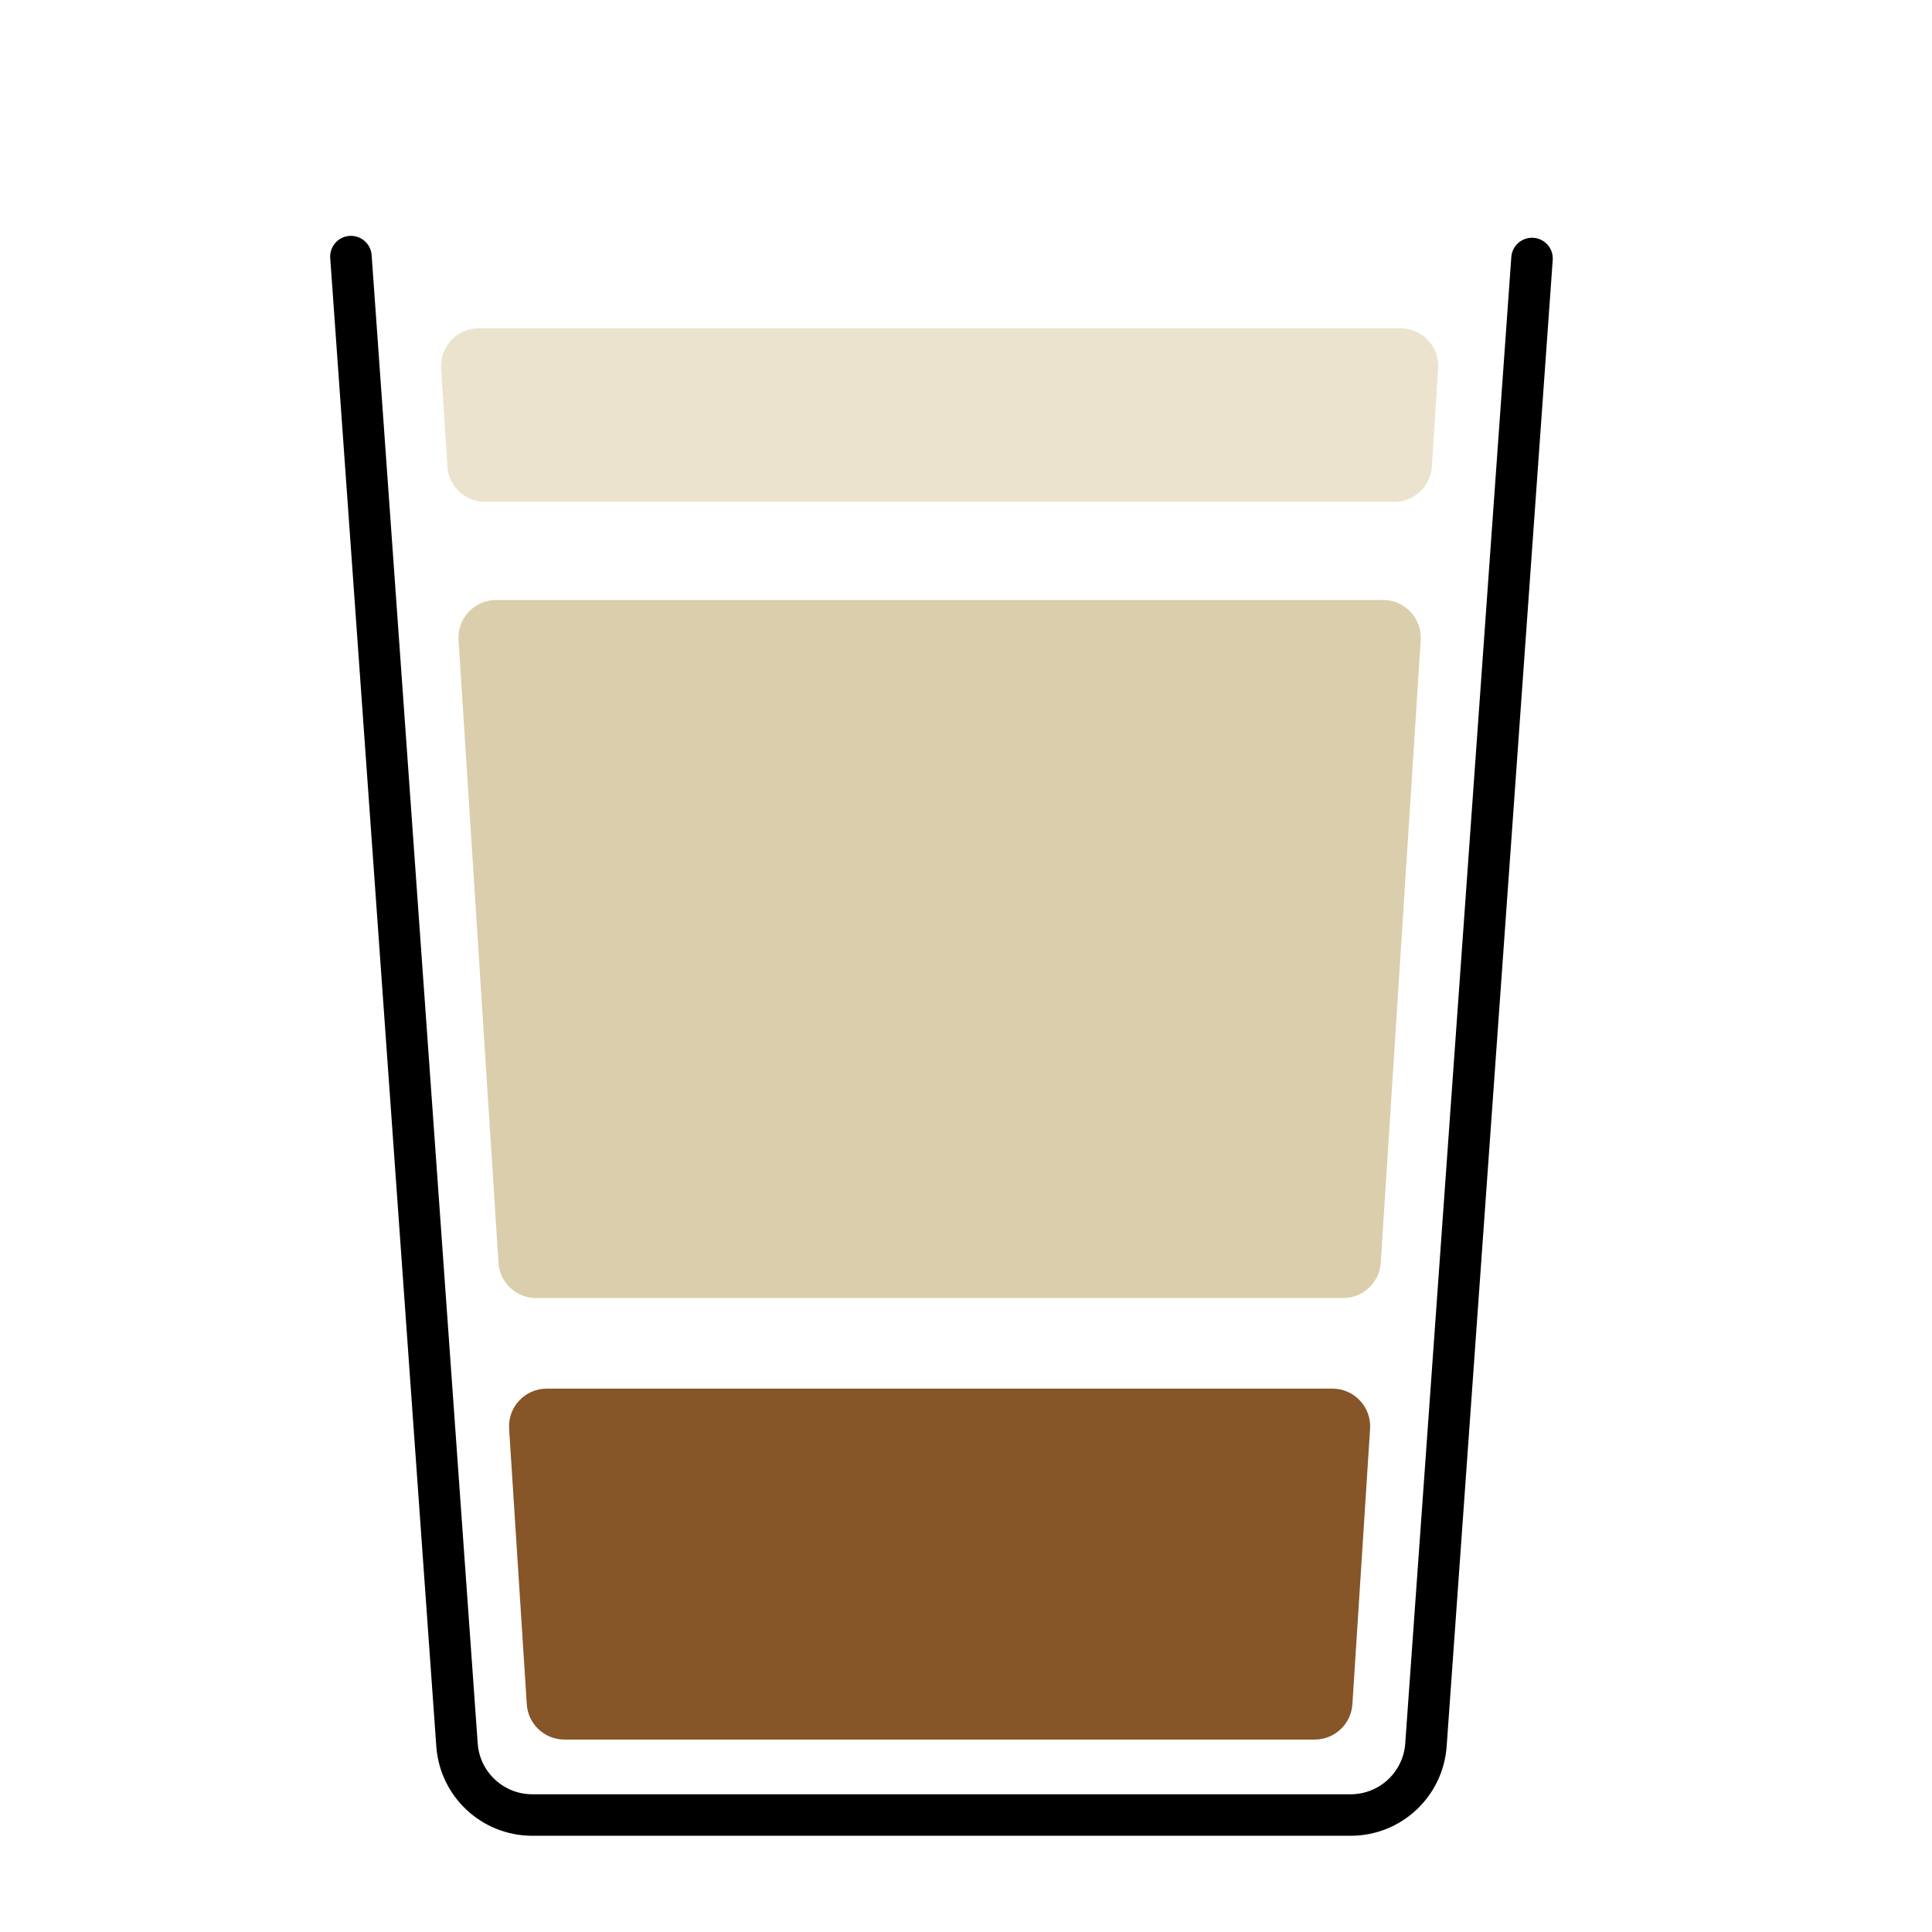
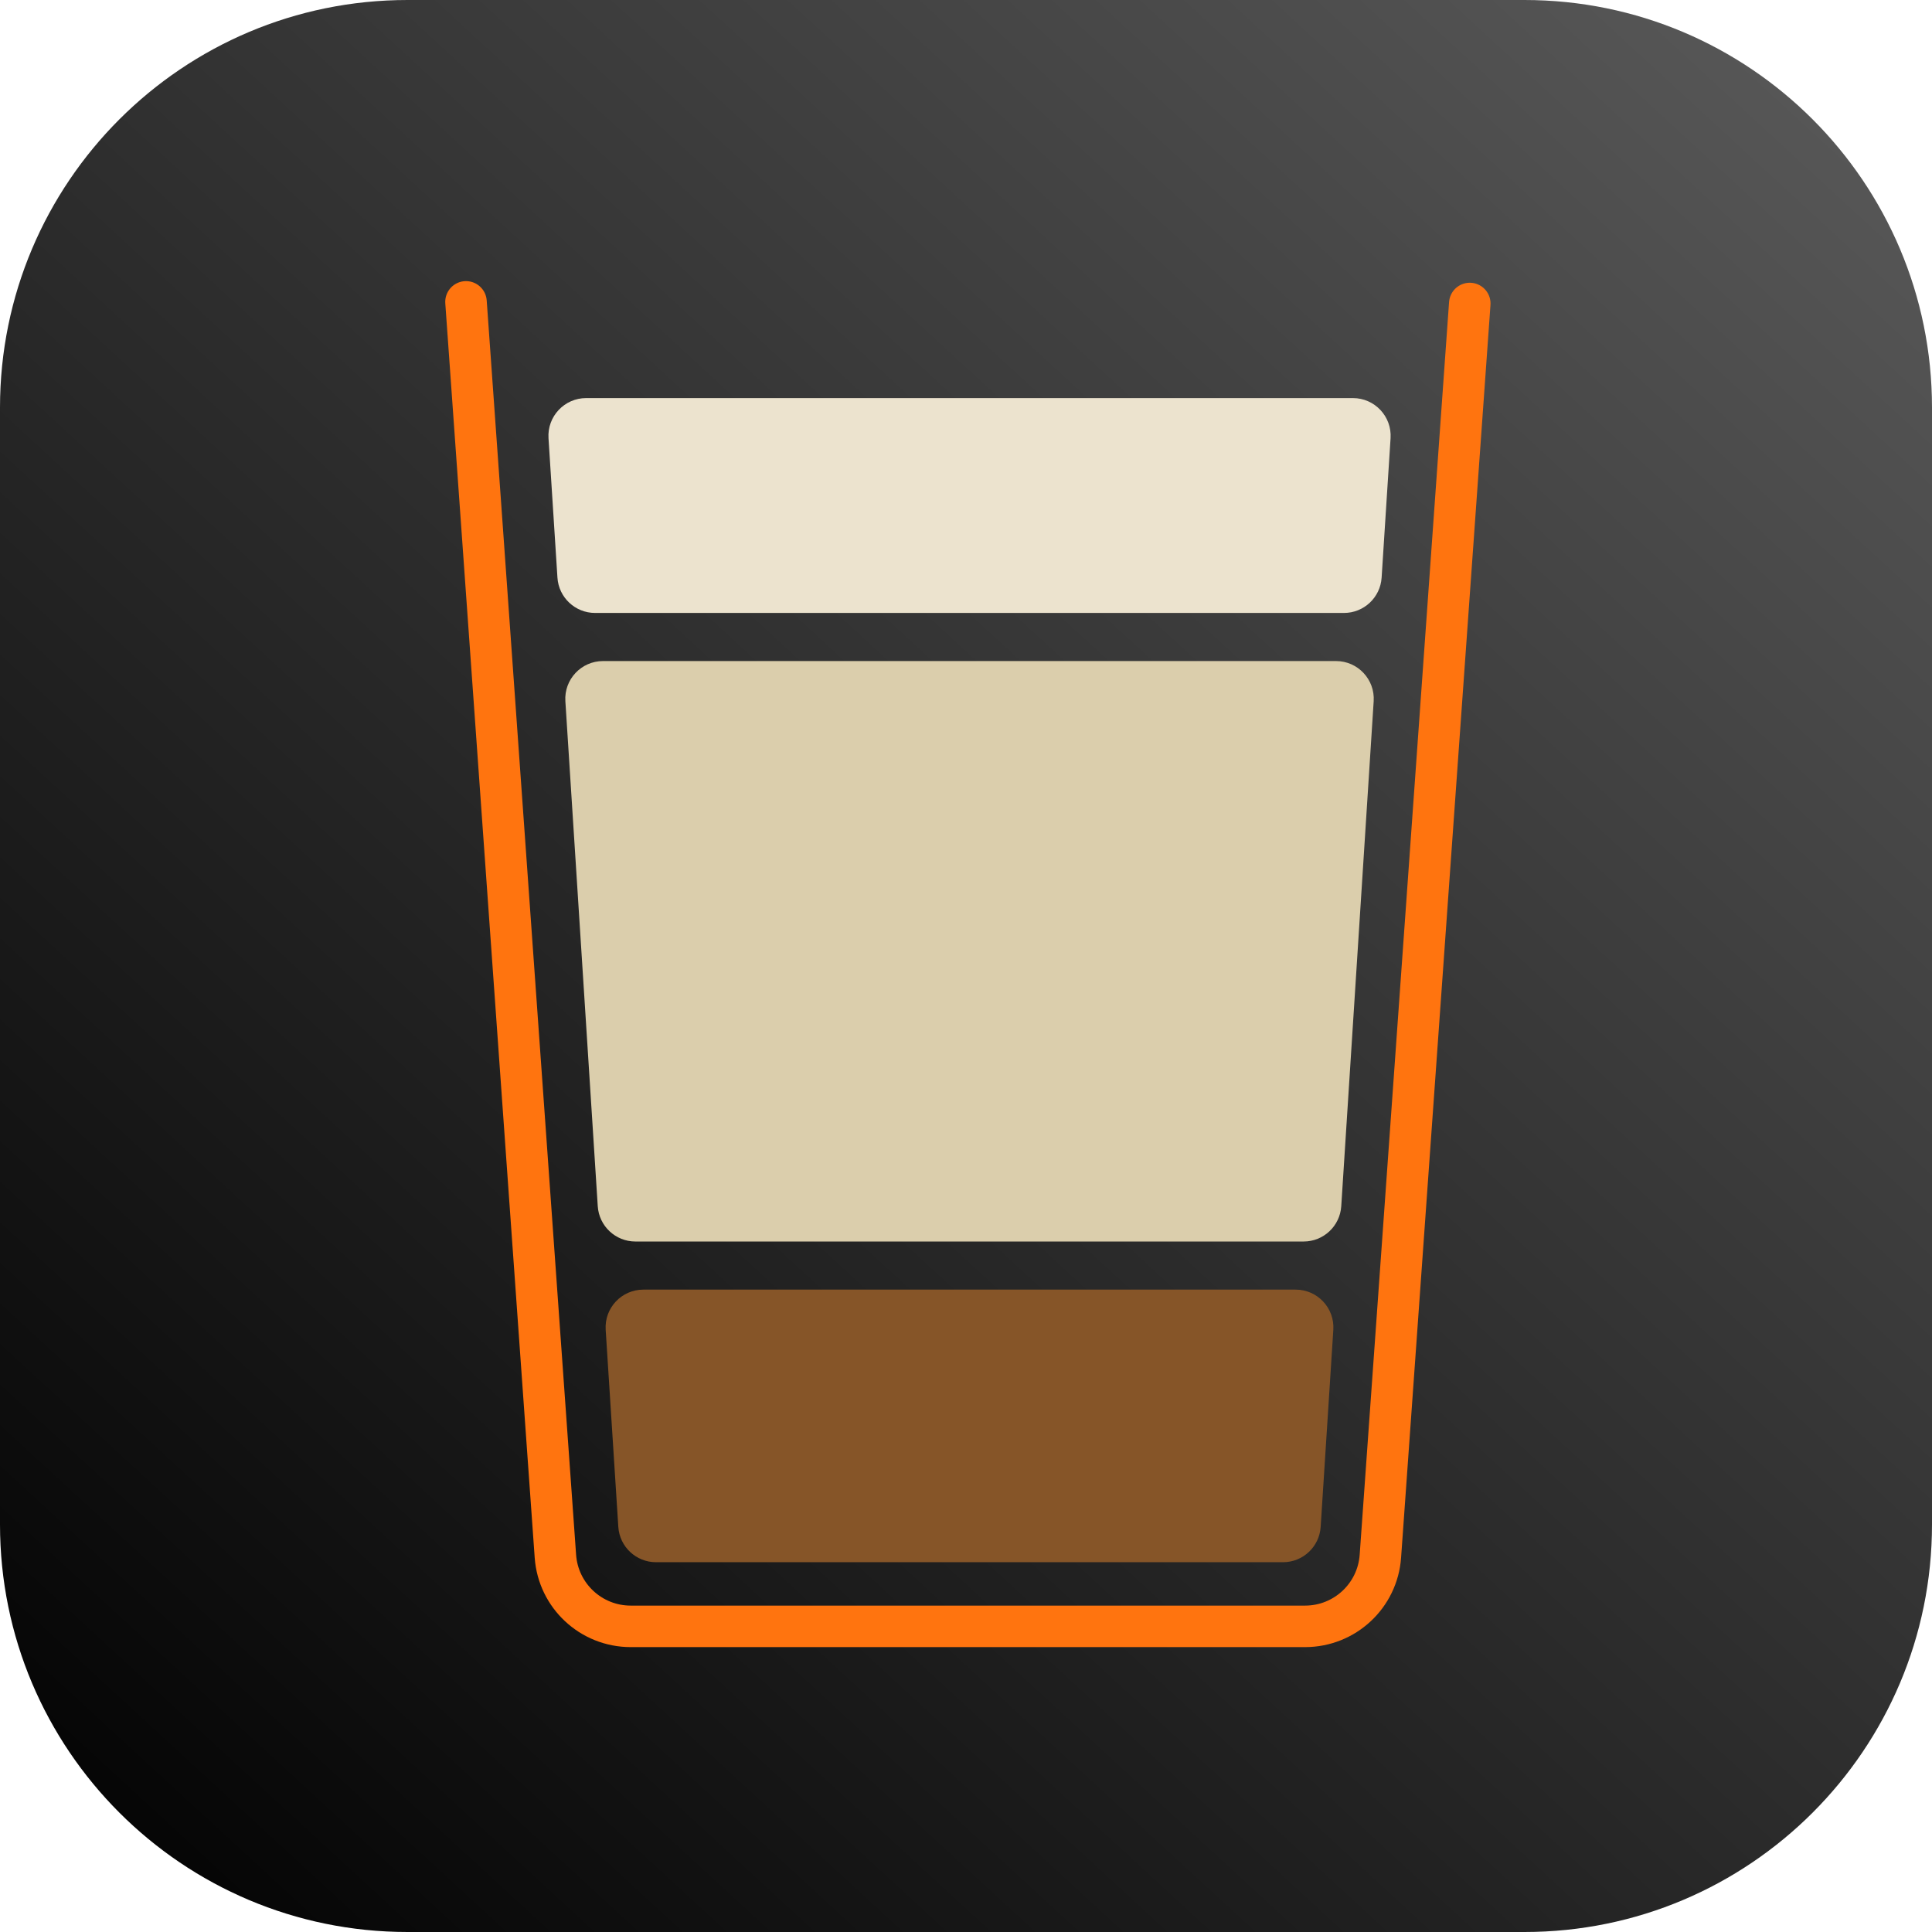
<svg xmlns="http://www.w3.org/2000/svg" width="512" height="512" viewBox="0 0 512 512" fill="none">
-   <path d="M93 68L121.112 462.422C121.858 472.889 130.567 481 141.061 481H357.941C368.434 481 377.143 472.89 377.89 462.424L406 68.505" stroke="black" stroke-width="11" stroke-linecap="round" />
-   <path d="M348.418 461H149.583C144.309 461 139.941 456.904 139.603 451.64L134.922 378.64C134.552 372.877 139.127 368 144.901 368H353.105C358.88 368 363.455 372.878 363.085 378.641L358.397 451.641C358.059 456.904 353.692 461 348.418 461Z" fill="#865528" />
-   <path d="M371.148 87H126.88C121.106 87 116.531 91.877 116.901 97.64L118.568 123.64C118.906 128.904 123.273 133 128.548 133H369.479C374.753 133 379.12 128.904 379.458 123.641L381.128 97.641C381.498 91.878 376.923 87 371.148 87Z" fill="#ECE3CE" />
-   <path d="M355.93 344H142.08C136.805 344 132.438 339.904 132.1 334.64L121.518 169.64C121.149 163.877 125.723 159 131.498 159H366.525C372.3 159 376.874 163.878 376.504 169.641L365.91 334.641C365.572 339.904 361.204 344 355.93 344Z" fill="#DBCEAC" />
+   <rect width="512" height="512" rx="108" fill="url(#paint0_linear)" />
+   <path d="M123.494 80L147.187 412.422C147.933 422.889 156.642 431 167.136 431H345.866C356.359 431 365.068 422.89 365.815 412.424L389.506 80.43" stroke="#FF740F" stroke-width="11" stroke-linecap="round" />
+   <path d="M340.01 414.002H173.84C168.566 414.002 164.199 409.906 163.861 404.642L160.511 352.403C160.141 346.64 164.716 341.763 170.49 341.763H343.364C349.139 341.763 353.714 346.64 353.344 352.403L349.989 404.643C349.651 409.906 345.284 414.002 340.01 414.002Z" fill="#865528" />
+   <path d="M354.06 175.186H159.807C154.033 175.186 149.458 180.064 149.828 185.826L158.411 319.655C158.748 324.918 163.116 329.015 168.39 329.015H345.467C350.741 329.015 355.109 324.919 355.447 319.655L364.04 185.827C364.41 180.064 359.835 175.186 354.06 175.186Z" fill="#DBCEAC" />
+   <path d="M358.535 105.496H155.338C149.563 105.496 144.989 110.374 145.359 116.136L147.728 153.078C148.065 158.342 152.433 162.438 157.707 162.438H356.163C361.437 162.438 365.805 158.342 366.143 153.079L368.515 116.137C368.885 110.374 364.31 105.496 358.535 105.496Z" fill="#ECE3CE" />
+   <defs>
+     <linearGradient id="paint0_linear" x1="471.365" y1="4.48152e-05" x2="1.21101e-06" y2="512" gradientUnits="userSpaceOnUse">
+       <stop stop-color="#585858" />
+       <stop offset="1" />
+     </linearGradient>
+   </defs>
</svg>
